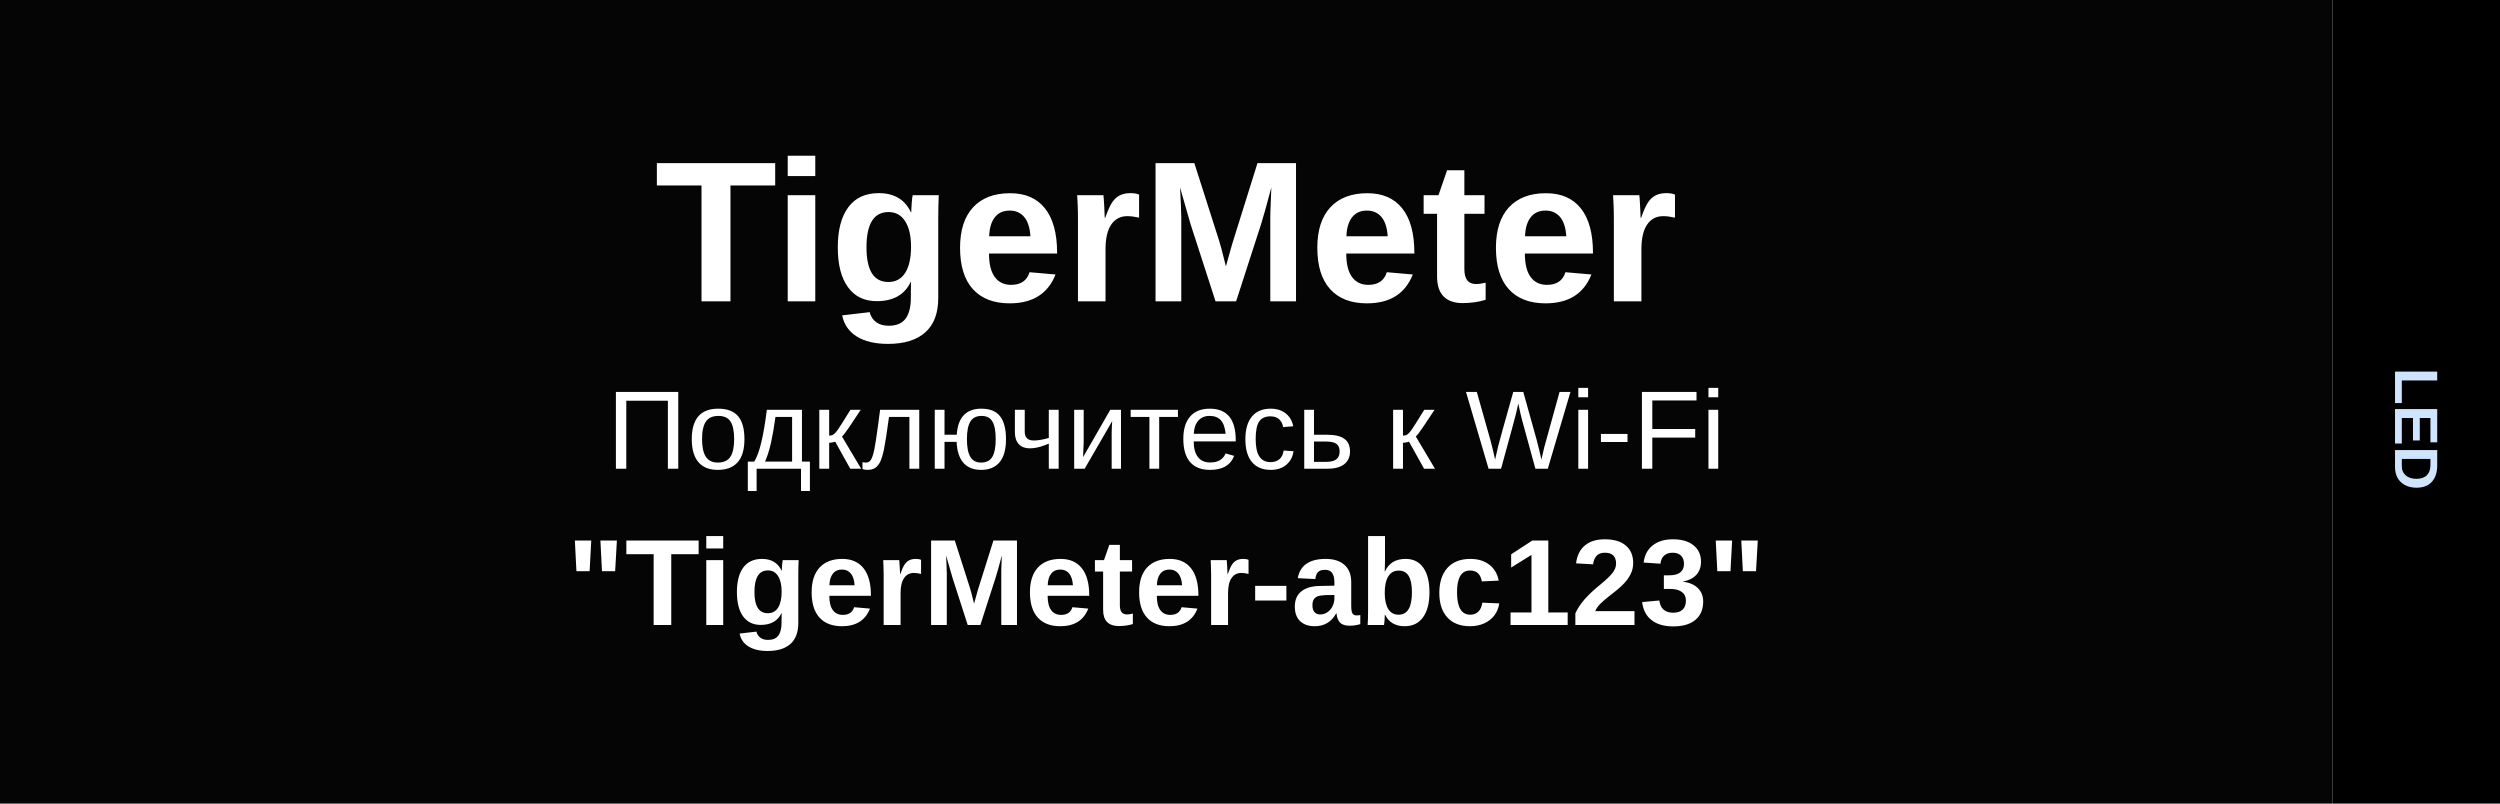
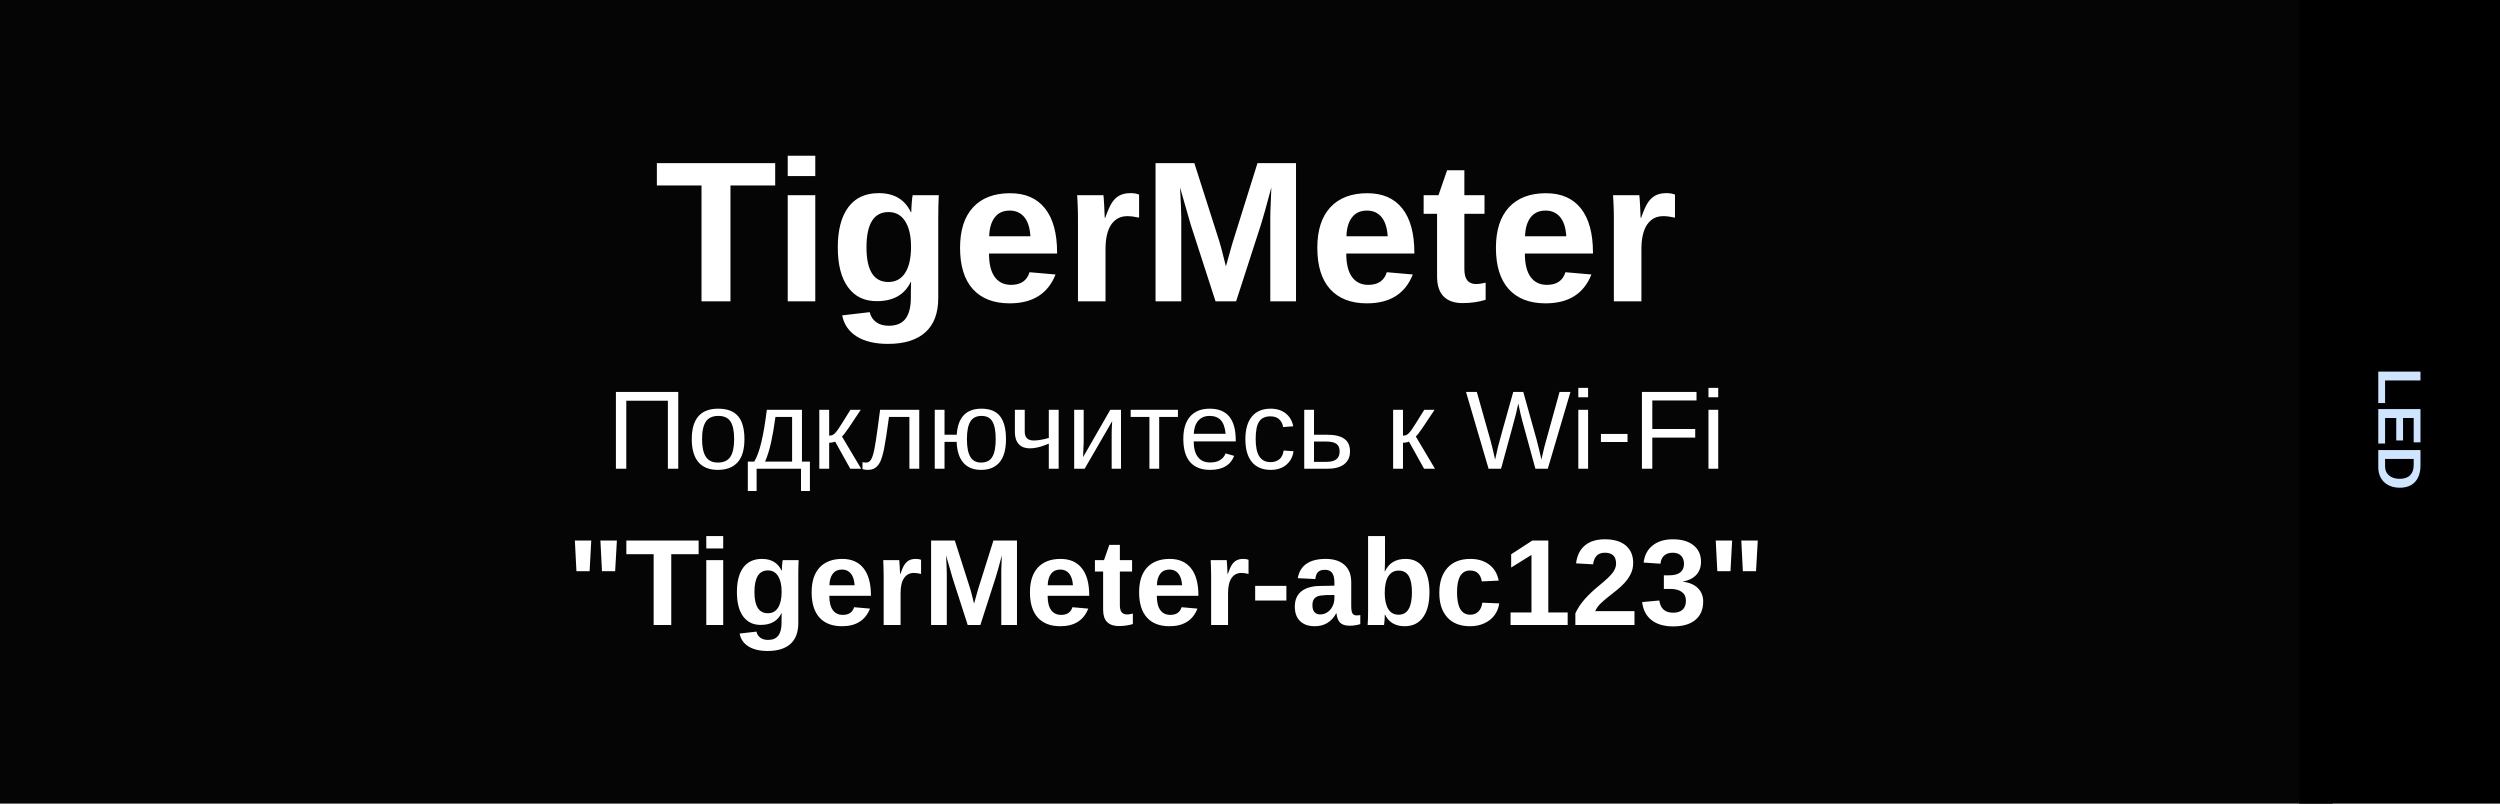
<svg xmlns="http://www.w3.org/2000/svg" width="448" height="144" viewBox="0 0 448 144">
  <rect width="418" height="144" x="0" y="0" fill="#050505" />
  <text x="209" y="54" text-anchor="middle" font-family="system-ui,Arial" font-size="36" fill="#ffffff" font-weight="700">TigerMeter</text>
  <text x="209" y="84" text-anchor="middle" font-family="system-ui,Arial" font-size="20" fill="#ffffff" font-weight="500">Подключитесь к Wi‑Fi</text>
  <text x="209" y="112" text-anchor="middle" font-family="system-ui,Arial" font-size="22" fill="#ffffff" font-weight="600">"TigerMeter-abc123"</text>
-   <rect x="418" y="0" width="30" height="144" fill="#000000">
+   <rect x="412" y="0" width="36" height="144" fill="#000000">
    <animate attributeName="fill" values="#000000;#0a2d66;#1e6fff;#0a2d66;#000000" dur="6s" repeatCount="indefinite" keyTimes="0;0.25;0.5;0.75;1" />
  </rect>
-   <text x="433" y="72" text-anchor="middle" font-family="system-ui,Arial" font-size="11" fill="#cfe4ff" writing-mode="tb" glyph-orientation-vertical="0" font-weight="600">LED</text>
+   <text x="430" y="72" text-anchor="middle" font-family="system-ui,Arial" font-size="11" fill="#cfe4ff" writing-mode="tb" glyph-orientation-vertical="0" font-weight="600">LED</text>
</svg>
